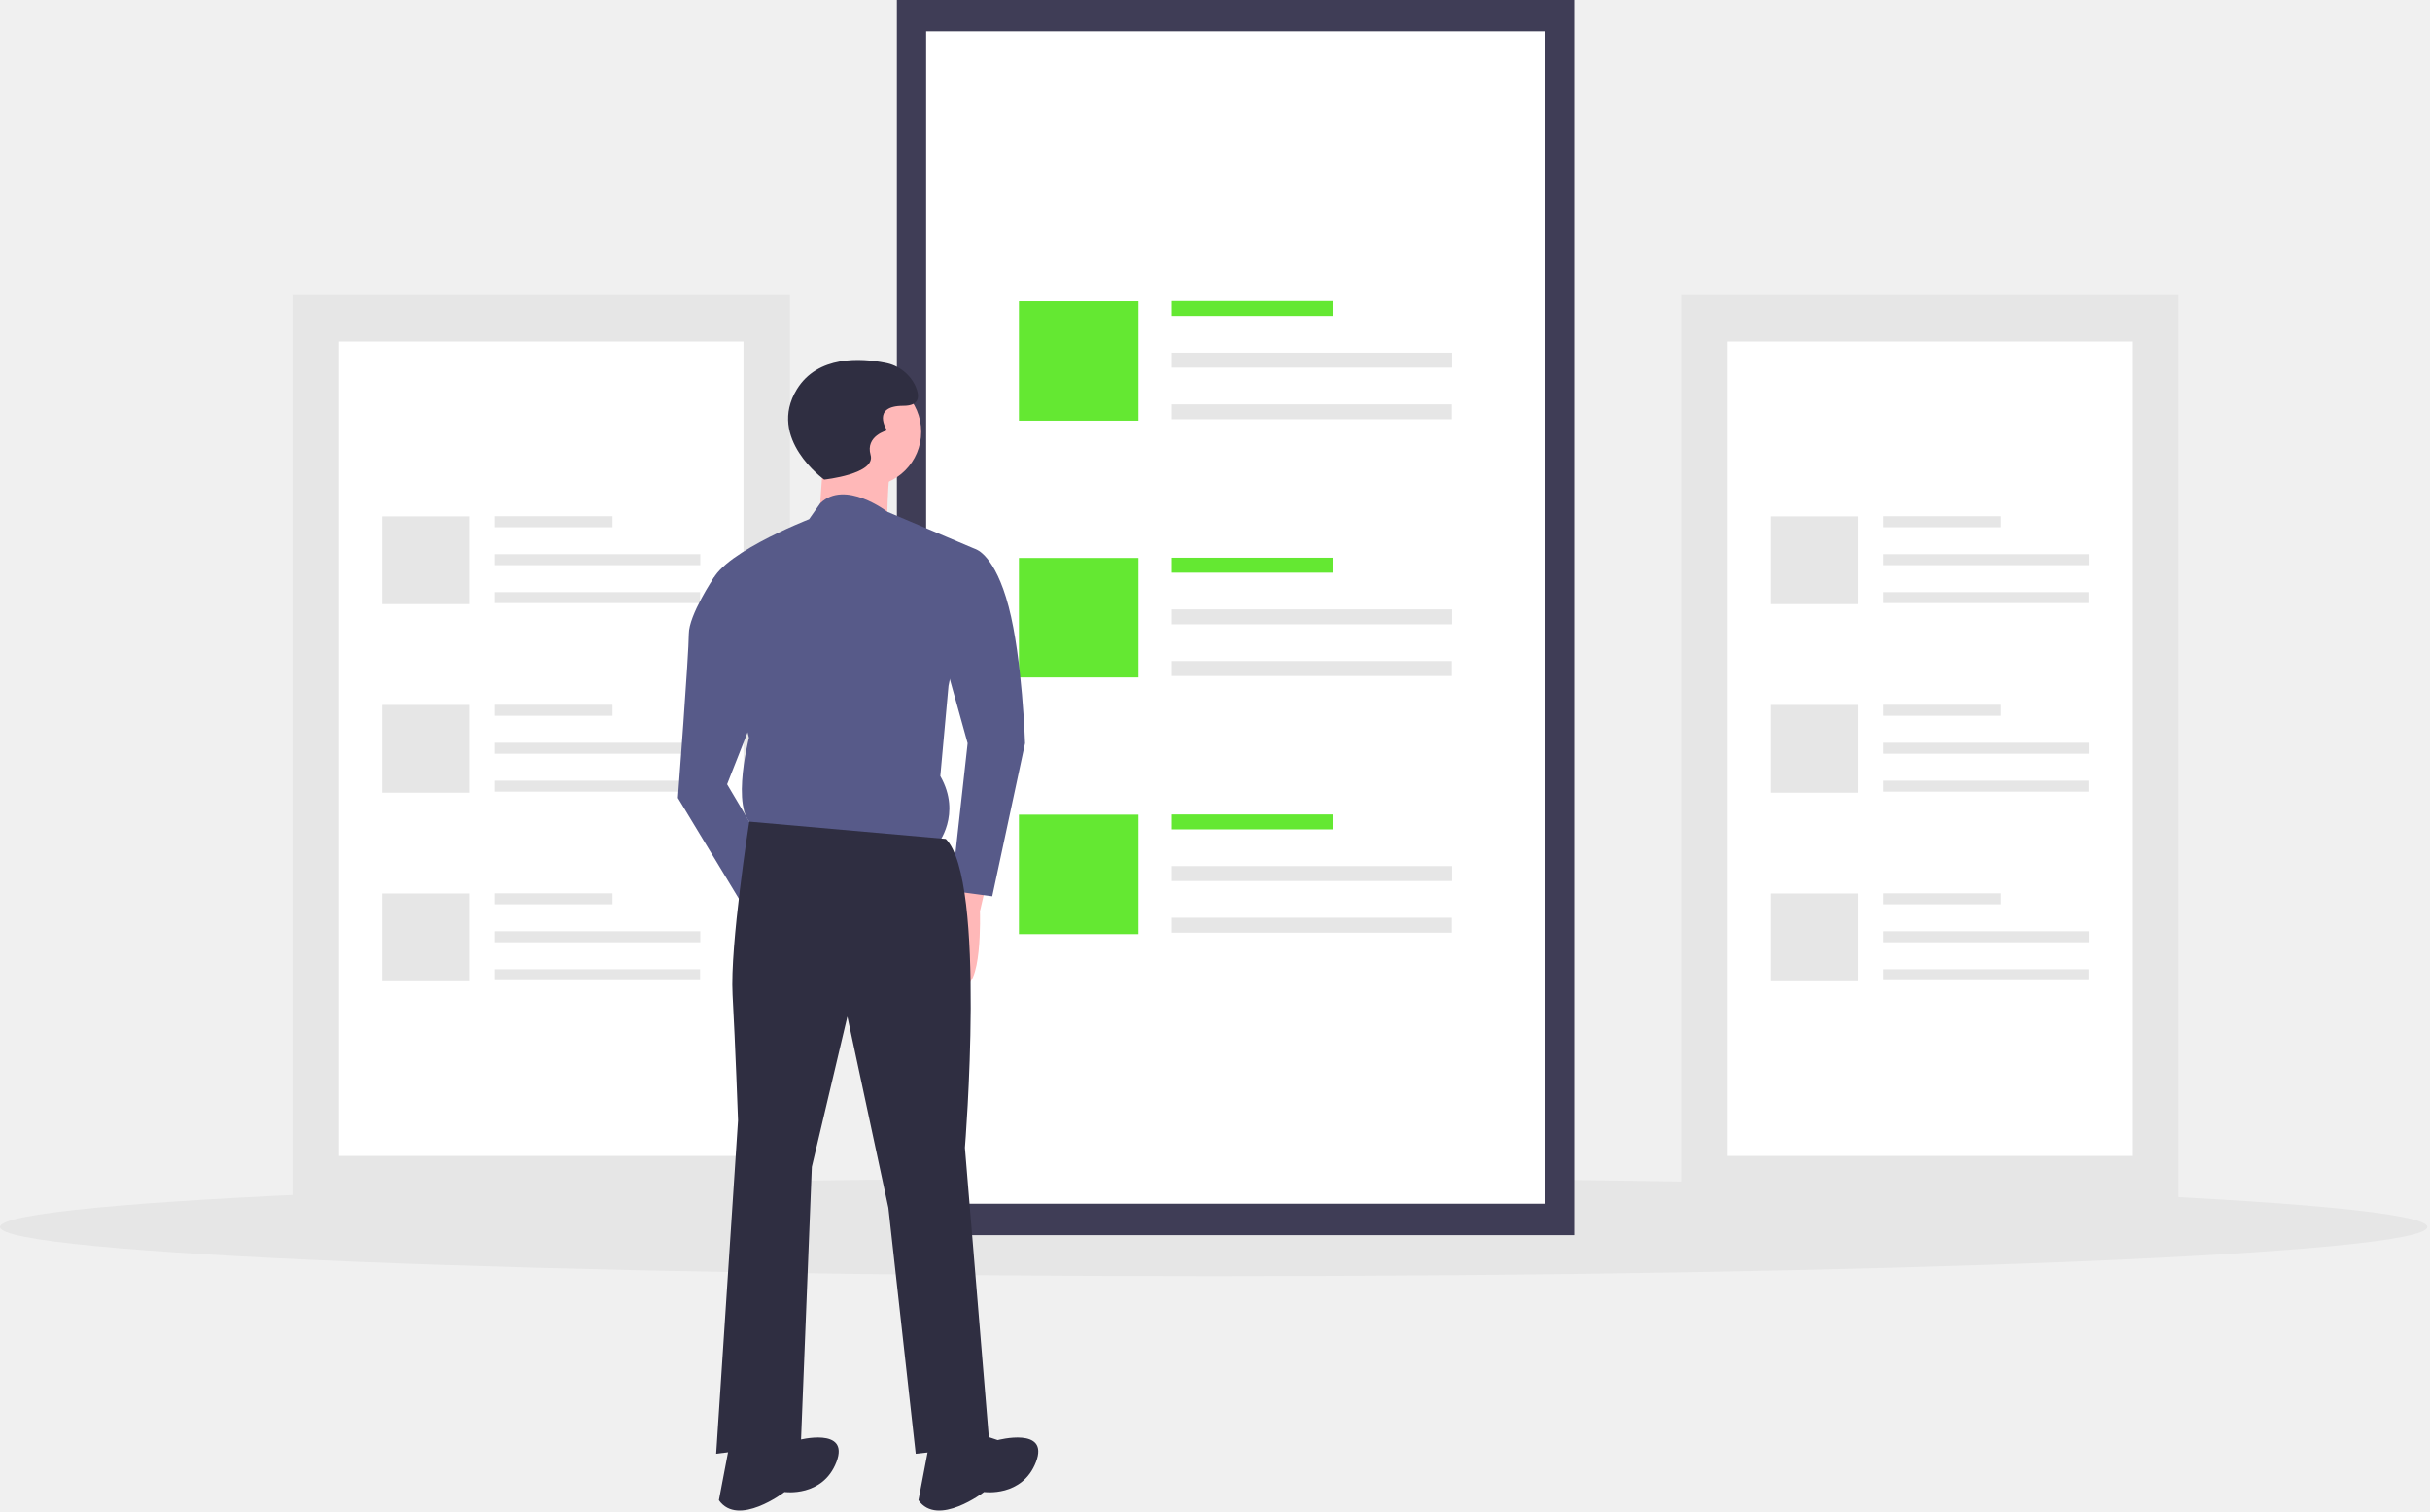
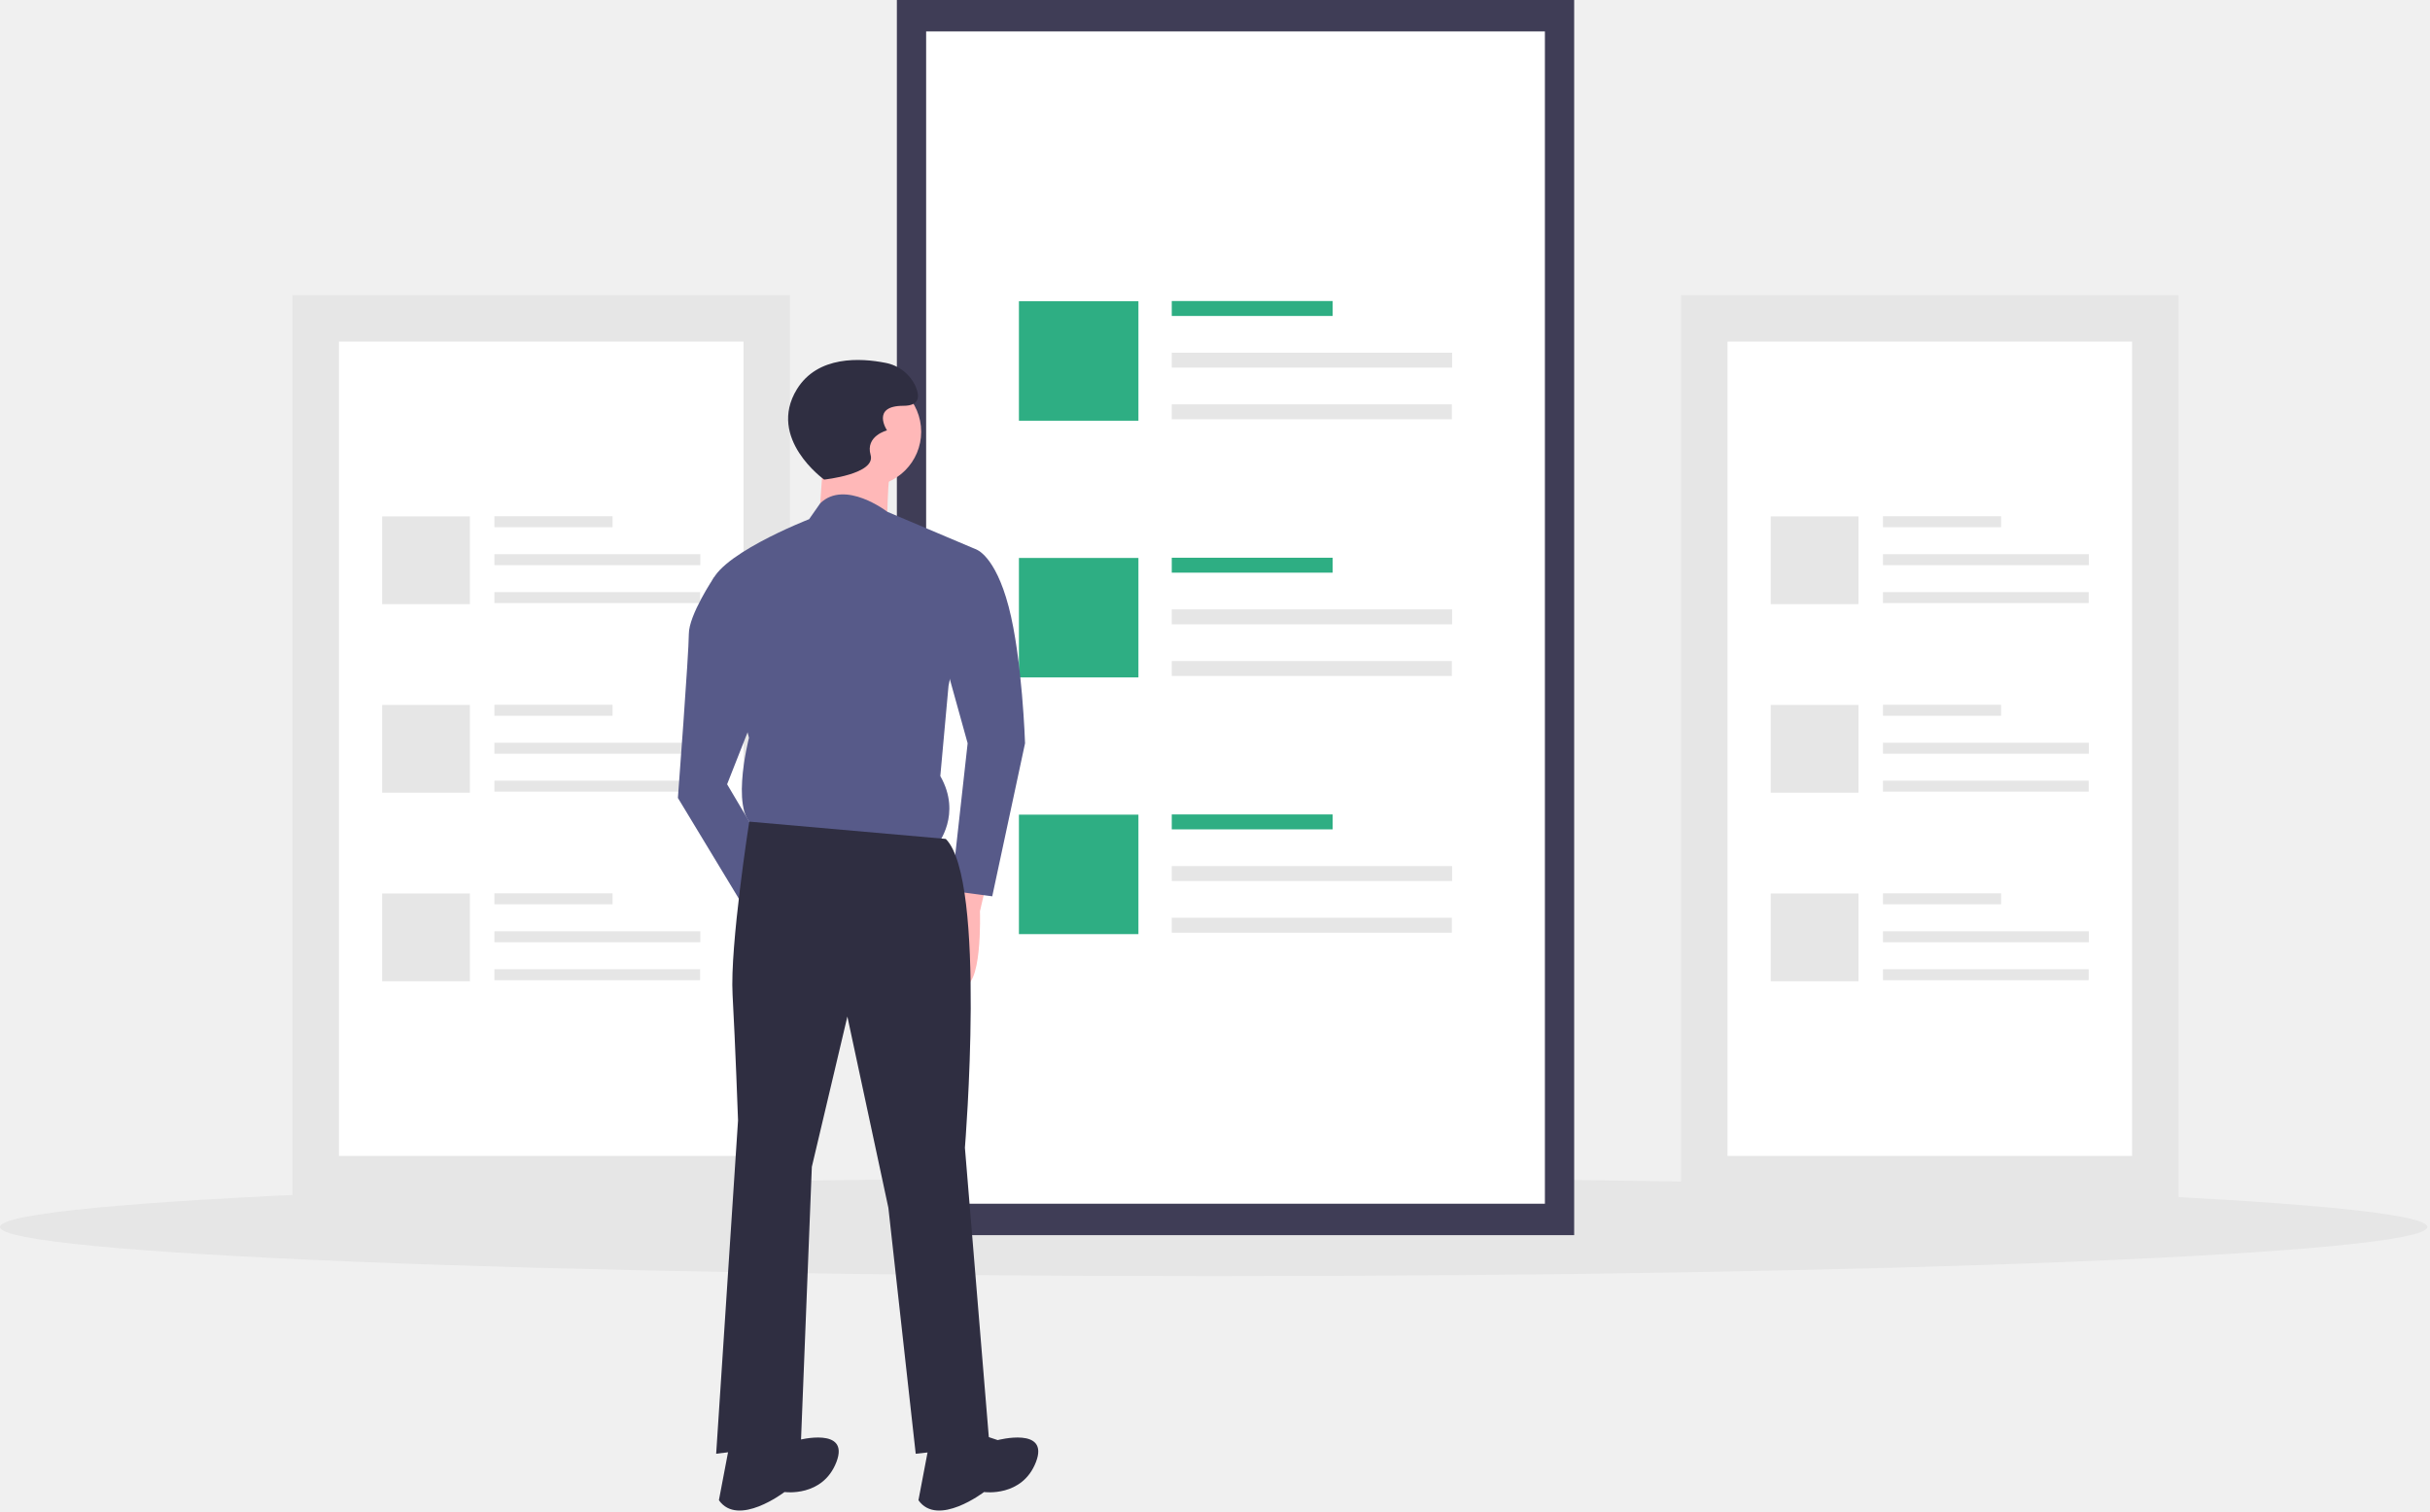
<svg xmlns="http://www.w3.org/2000/svg" width="889" height="553" viewBox="0 0 889 553" fill="none">
  <g id="scene">
    <g clip-path="url(#clip0)">
+       <path id="shadow" d="M444.003 467C689.219 467 888.006 458.941 888.006 449C888.006 439.059 689.219 431 444.003 431C198.787 431 0 439.059 0 449C0 458.941 198.787 467 444.003 467Z" fill="#E6E6E6" />
      <g id="rightTable">
        <path id="Vector" d="M797.007 108H615.007V440H797.007V108Z" fill="#E6E6E6" />
        <path id="Vector_2" d="M632.007 423H780.007V125H632.007V423Z" fill="white" />
        <g id="rightTopBox">
          <path id="Vector_3" d="M732.097 188.915H688.874V192.928H732.097V188.915Z" fill="#E6E6E6" />
          <path id="Vector_4" d="M764.208 202.8H688.874V206.814H764.208V202.8Z" fill="#E6E6E6" />
          <path id="Vector_5" d="M764.135 216.685H688.874V220.699H764.135V216.685Z" fill="#E6E6E6" />
          <path id="Vector_6" d="M679.917 188.974H647.805V221.085H679.917V188.974Z" fill="#E6E6E6" />
        </g>
        <g id="rightMiddleBox">
          <path id="Vector_7" d="M732.097 257.915H688.874V261.928H732.097V257.915Z" fill="#E6E6E6" />
          <path id="Vector_8" d="M764.208 271.8H688.874V275.814H764.208V271.8Z" fill="#E6E6E6" />
          <path id="Vector_9" d="M764.135 285.685H688.874V289.699H764.135V285.685Z" fill="#E6E6E6" />
          <path id="Vector_10" d="M679.917 257.974H647.805V290.085H679.917V257.974Z" fill="#E6E6E6" />
        </g>
        <g id="rightBottomBox">
          <path id="Vector_11" d="M732.097 326.915H688.874V330.928H732.097V326.915Z" fill="#E6E6E6" />
          <path id="Vector_12" d="M764.208 340.8H688.874V344.814H764.208V340.8Z" fill="#E6E6E6" />
          <path id="Vector_13" d="M764.135 354.685H688.874V358.699H764.135V354.685Z" fill="#E6E6E6" />
          <path id="Vector_14" d="M679.917 326.974H647.805V359.085H679.917V326.974Z" fill="#E6E6E6" />
        </g>
      </g>
      <g id="leftTable">
        <path id="Vector_15" d="M289.007 108H107.007V440H289.007V108Z" fill="#E6E6E6" />
        <path id="Vector_16" d="M124.007 423H272.007V125H124.007V423Z" fill="white" />
        <g id="leftTopBox">
          <path id="Vector_17" d="M224.097 188.915H180.874V192.928H224.097V188.915Z" fill="#E6E6E6" />
          <path id="Vector_18" d="M256.208 202.8H180.874V206.814H256.208V202.8Z" fill="#E6E6E6" />
          <path id="Vector_19" d="M256.135 216.685H180.874V220.699H256.135V216.685Z" fill="#E6E6E6" />
          <path id="Vector_20" d="M171.916 188.974H139.805V221.085H171.916V188.974Z" fill="#E6E6E6" />
        </g>
        <g id="leftMiddleBox">
          <path id="Vector_21" d="M224.097 257.915H180.874V261.928H224.097V257.915Z" fill="#E6E6E6" />
          <path id="Vector_22" d="M256.208 271.8H180.874V275.814H256.208V271.8Z" fill="#E6E6E6" />
          <path id="Vector_23" d="M256.135 285.685H180.874V289.699H256.135V285.685Z" fill="#E6E6E6" />
          <path id="Vector_24" d="M171.916 257.974H139.805V290.085H171.916V257.974Z" fill="#E6E6E6" />
        </g>
        <g id="leftBottomBox">
          <path id="Vector_25" d="M224.097 326.915H180.874V330.928H224.097V326.915Z" fill="#E6E6E6" />
          <path id="Vector_26" d="M256.208 340.8H180.874V344.814H256.208V340.8Z" fill="#E6E6E6" />
          <path id="Vector_27" d="M256.135 354.685H180.874V358.699H256.135V354.685Z" fill="#E6E6E6" />
          <path id="Vector_28" d="M171.916 326.974H139.805V359.085H171.916V326.974Z" fill="#E6E6E6" />
        </g>
      </g>
      <g id="mainTable">
-         <path id="Vector_29" d="M444.003 467C689.219 467 888.006 458.941 888.006 449C888.006 439.059 689.219 431 444.003 431C198.787 431 0 439.059 0 449C0 458.941 198.787 467 444.003 467Z" fill="#E6E6E6" />
-         <path id="Vector_30" d="M575.898 0H328.115V452H575.898V0Z" fill="#3F3D56" />
-         <path id="Vector_31" d="M338.823 440.5H565.191V11.5H338.823V440.5Z" fill="white" />
+         <path id="Vector_29" d="M575.898 0H328.115V452H575.898V0Z" fill="#3F3D56" />
+         <path id="Vector_30" d="M338.823 440.5H565.191V11.5H338.823V440.5Z" fill="white" />
+       </g>
+       <g id="mainBoxes">
        <g id="mainTopBox">
-           <path id="Vector_32" d="M487.527 110.161H428.681V115.626H487.527V110.161Z" fill="#64E832" />
-           <path id="Vector_33" d="M531.245 129.065H428.681V134.53H531.245V129.065Z" fill="#E6E6E6" />
-           <path id="Vector_34" d="M531.145 147.969H428.681V153.434H531.145V147.969Z" fill="#E6E6E6" />
-           <path id="Vector_35" d="M416.486 110.242H372.768V153.96H416.486V110.242Z" fill="#64E832" />
+           <path id="Vector_31" d="M487.527 110.161H428.681V115.626H487.527V110.161Z" fill="#2eae83" />
+           <path id="Vector_32" d="M531.245 129.065H428.681V134.53H531.245V129.065Z" fill="#E6E6E6" />
+           <path id="Vector_33" d="M531.145 147.969H428.681V153.434H531.145V147.969Z" fill="#E6E6E6" />
+           <path id="Vector_34" d="M416.486 110.242H372.768V153.96H416.486V110.242Z" fill="#2eae83" />
        </g>
        <g id="mainMiddleBox">
-           <path id="Vector_36" d="M487.527 204.101H428.681V209.565H487.527V204.101Z" fill="#64E832" />
-           <path id="Vector_37" d="M531.245 223.005H428.681V228.469H531.245V223.005Z" fill="#E6E6E6" />
-           <path id="Vector_38" d="M531.145 241.909H428.681V247.374H531.145V241.909Z" fill="#E6E6E6" />
-           <path id="Vector_39" d="M416.486 204.182H372.768V247.899H416.486V204.182Z" fill="#64E832" />
+           <path id="Vector_35" d="M487.527 204.101H428.681V209.565H487.527V204.101Z" fill="#2eae83" />
+           <path id="Vector_36" d="M531.245 223.005H428.681V228.469H531.245V223.005Z" fill="#E6E6E6" />
+           <path id="Vector_37" d="M531.145 241.909H428.681V247.374H531.145V241.909Z" fill="#E6E6E6" />
+           <path id="Vector_38" d="M416.486 204.182H372.768V247.899H416.486V204.182Z" fill="#2eae83" />
        </g>
        <g id="mainBottomBox">
-           <path id="Vector_40" d="M487.527 298.04H428.681V303.505H487.527V298.04Z" fill="#64E832" />
-           <path id="Vector_41" d="M531.245 316.944H428.681V322.409H531.245V316.944Z" fill="#E6E6E6" />
-           <path id="Vector_42" d="M531.145 335.849H428.681V341.313H531.145V335.849Z" fill="#E6E6E6" />
-           <path id="Vector_43" d="M416.486 298.121H372.768V341.839H416.486V298.121Z" fill="#64E832" />
+           <path id="Vector_39" d="M487.527 298.04H428.681V303.505H487.527V298.04Z" fill="#2eae83" />
+           <path id="Vector_40" d="M531.245 316.944H428.681V322.409H531.245V316.944Z" fill="#E6E6E6" />
+           <path id="Vector_41" d="M531.145 335.849H428.681V341.313H531.145V335.849Z" fill="#E6E6E6" />
+           <path id="Vector_42" d="M416.486 298.121H372.768V341.839H416.486V298.121Z" fill="#2eae83" />
        </g>
      </g>
      <g id="character">
-         <path id="Vector_44" d="M361.507 320.5L358.507 333.5C358.507 333.5 359.507 363.5 351.507 360.5C343.507 357.5 345.507 331.5 345.507 331.5L352.507 318.5L361.507 320.5Z" fill="#FFB8B8" />
-         <path id="Vector_45" d="M317.007 178C328.053 178 337.007 169.046 337.007 158C337.007 146.954 328.053 138 317.007 138C305.961 138 297.007 146.954 297.007 158C297.007 169.046 305.961 178 317.007 178Z" fill="#FFB8B8" />
-         <path id="Vector_46" d="M301.507 163.5L299.507 192.5L324.507 195.5C324.507 195.5 324.507 171.5 326.507 168.5C328.507 165.5 301.507 163.5 301.507 163.5Z" fill="#FFB8B8" />
-         <path id="Vector_47" d="M357.007 201L324.624 187.287C324.624 187.287 309.155 175.35 300.081 184.175L296.007 190C296.007 190 260.007 204 260.007 215L274.007 270C274.007 270 266.007 301 278.007 303L343.007 309C343.007 309 352.007 298 344.007 284L347.007 251L357.007 201Z" fill="#575A89" />
-         <path id="Vector_48" d="M335.007 202L357.007 201C357.007 201 364.007 203 369.007 222C374.007 241 375.007 272 375.007 272L363.007 328L348.007 326L354.007 272L344.007 236L335.007 202Z" fill="#575A89" />
-         <path id="Vector_49" d="M272.007 208L261.16 211.378C261.16 211.378 252.007 225 252.007 232C252.007 239 248.007 292 248.007 292L274.007 335L282.007 314L266.007 287L279.007 254L272.007 208Z" fill="#575A89" />
-         <path id="Vector_50" d="M346.007 307L274.11 300.674C274.11 300.674 267.007 346 268.007 364C269.007 382 270.007 410 270.007 410L262.007 532L293.007 528L297.007 427L310.007 372L325.007 442L335.007 532L362.007 529L353.007 420C353.007 420 361.007 322 346.007 307Z" fill="#2F2E41" />
-         <path id="Vector_51" d="M356.007 524L365.007 527C365.007 527 384.007 522 379.007 535C374.007 548 360.007 546 360.007 546C360.007 546 343.007 559 336.007 549L340.007 528L356.007 524Z" fill="#2F2E41" />
-         <path id="Vector_52" d="M283.007 524L292.007 527C292.007 527 311.007 522 306.007 535C301.007 548 287.007 546 287.007 546C287.007 546 270.007 559 263.007 549L267.007 528L283.007 524Z" fill="#2F2E41" />
-         <path id="Vector_53" d="M301.507 175.5C301.507 175.5 280.507 160.5 291.507 142.5C299.138 130.013 314.951 131.001 323.921 132.778C326.337 133.224 328.609 134.251 330.541 135.77C332.472 137.29 334.005 139.256 335.007 141.5C336.507 145 336.507 148.5 330.507 148.5C318.507 148.5 324.507 157.5 324.507 157.5C324.507 157.5 316.507 159.5 318.507 166.5C320.507 173.5 301.507 175.5 301.507 175.5Z" fill="#2F2E41" />
+         <path id="Vector_43" d="M361.507 320.5L358.507 333.5C358.507 333.5 359.507 363.5 351.507 360.5C343.507 357.5 345.507 331.5 345.507 331.5L352.507 318.5L361.507 320.5Z" fill="#FFB8B8" />
+         <path id="Vector_44" d="M317.007 178C328.053 178 337.007 169.046 337.007 158C337.007 146.954 328.053 138 317.007 138C305.961 138 297.007 146.954 297.007 158C297.007 169.046 305.961 178 317.007 178Z" fill="#FFB8B8" />
+         <path id="Vector_45" d="M301.507 163.5L299.507 192.5L324.507 195.5C324.507 195.5 324.507 171.5 326.507 168.5C328.507 165.5 301.507 163.5 301.507 163.5Z" fill="#FFB8B8" />
+         <path id="Vector_46" d="M357.007 201L324.624 187.287C324.624 187.287 309.155 175.35 300.081 184.175L296.007 190C296.007 190 260.007 204 260.007 215L274.007 270C274.007 270 266.007 301 278.007 303L343.007 309C343.007 309 352.007 298 344.007 284L347.007 251L357.007 201Z" fill="#575A89" />
+         <path id="Vector_47" d="M335.007 202L357.007 201C357.007 201 364.007 203 369.007 222C374.007 241 375.007 272 375.007 272L363.007 328L348.007 326L354.007 272L344.007 236L335.007 202Z" fill="#575A89" />
+         <path id="Vector_48" d="M272.007 208L261.16 211.378C261.16 211.378 252.007 225 252.007 232C252.007 239 248.007 292 248.007 292L274.007 335L282.007 314L266.007 287L279.007 254L272.007 208Z" fill="#575A89" />
+         <path id="Vector_49" d="M346.007 307L274.11 300.674C274.11 300.674 267.007 346 268.007 364C269.007 382 270.007 410 270.007 410L262.007 532L293.007 528L297.007 427L310.007 372L325.007 442L335.007 532L362.007 529L353.007 420C353.007 420 361.007 322 346.007 307Z" fill="#2F2E41" />
+         <path id="Vector_50" d="M356.007 524L365.007 527C365.007 527 384.007 522 379.007 535C374.007 548 360.007 546 360.007 546C360.007 546 343.007 559 336.007 549L340.007 528L356.007 524Z" fill="#2F2E41" />
+         <path id="Vector_51" d="M283.007 524L292.007 527C292.007 527 311.007 522 306.007 535C301.007 548 287.007 546 287.007 546C287.007 546 270.007 559 263.007 549L267.007 528L283.007 524Z" fill="#2F2E41" />
+         <path id="Vector_52" d="M301.507 175.5C301.507 175.5 280.507 160.5 291.507 142.5C299.138 130.013 314.951 131.001 323.921 132.778C326.337 133.224 328.609 134.251 330.541 135.77C332.472 137.29 334.005 139.256 335.007 141.5C336.507 145 336.507 148.5 330.507 148.5C318.507 148.5 324.507 157.5 324.507 157.5C324.507 157.5 316.507 159.5 318.507 166.5C320.507 173.5 301.507 175.5 301.507 175.5Z" fill="#2F2E41" />
      </g>
    </g>
  </g>
  <defs>
    <clipPath id="clip0">
      <rect width="888.006" height="552.781" fill="white" />
    </clipPath>
  </defs>
</svg>
